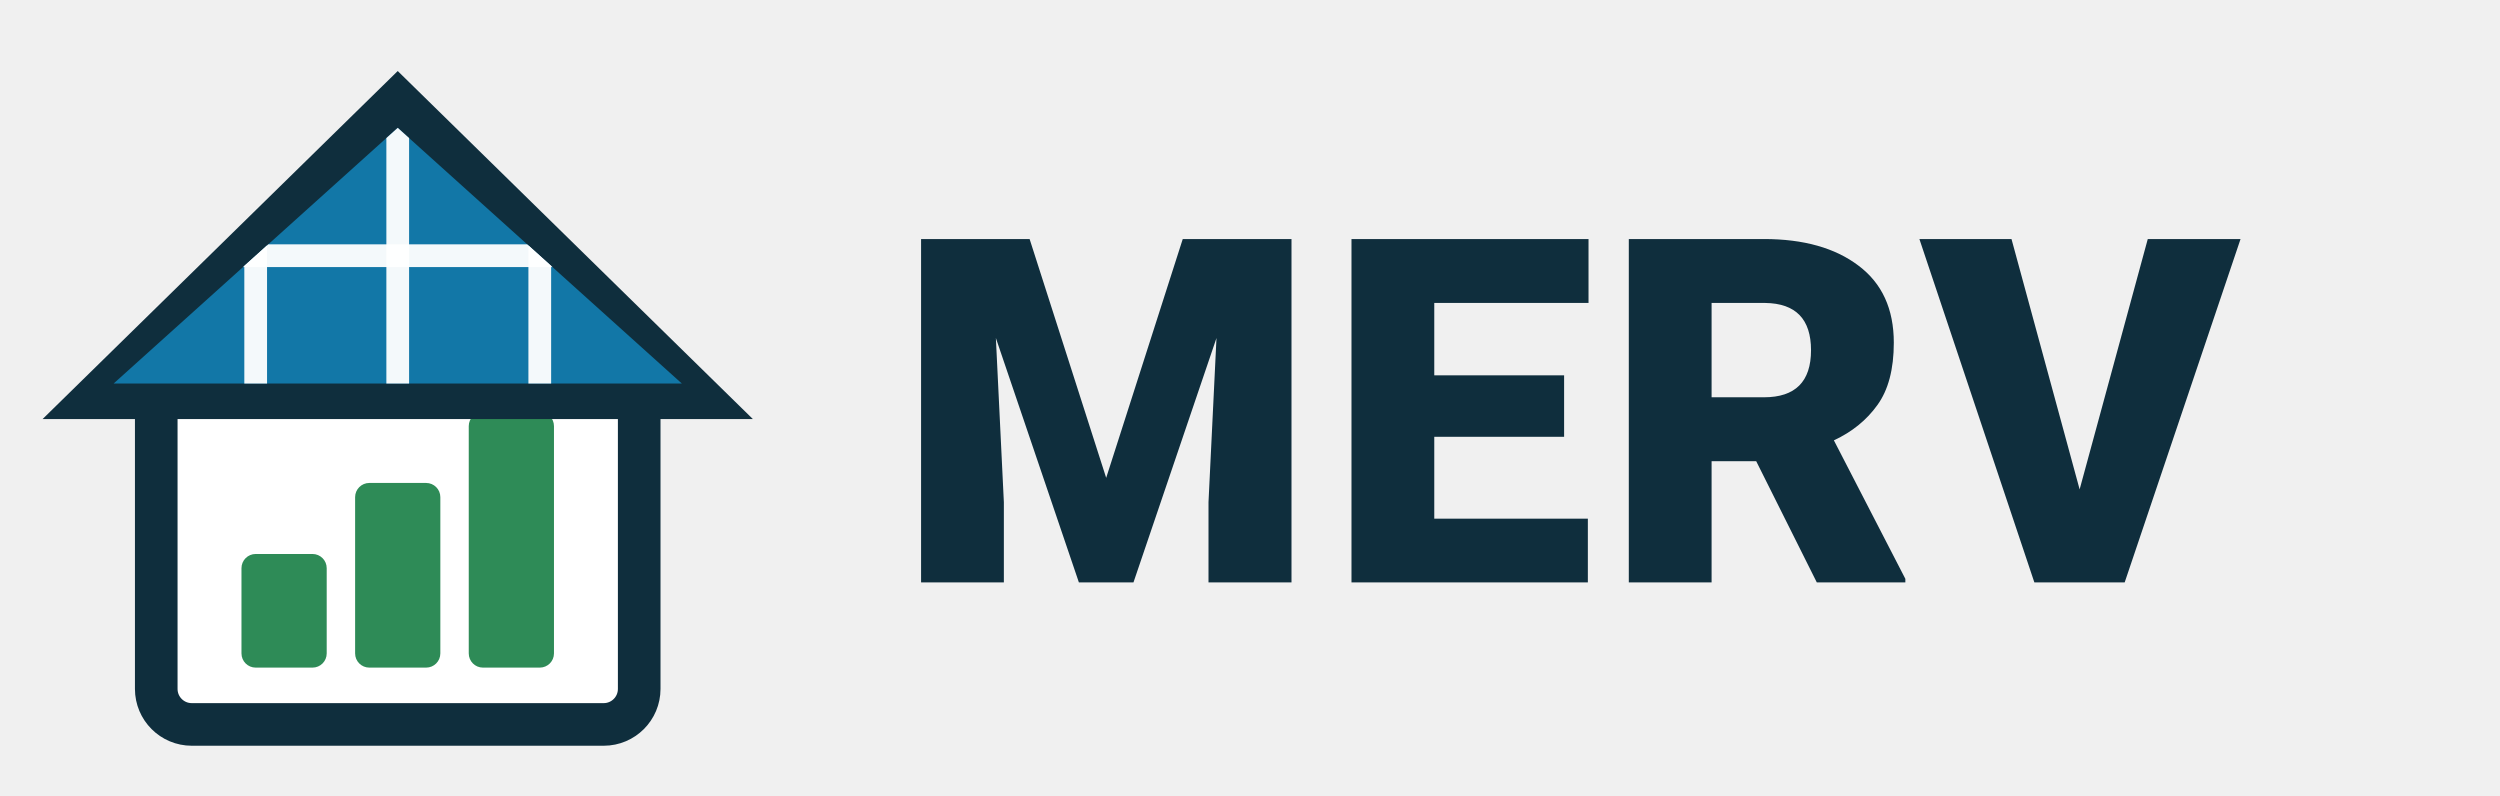
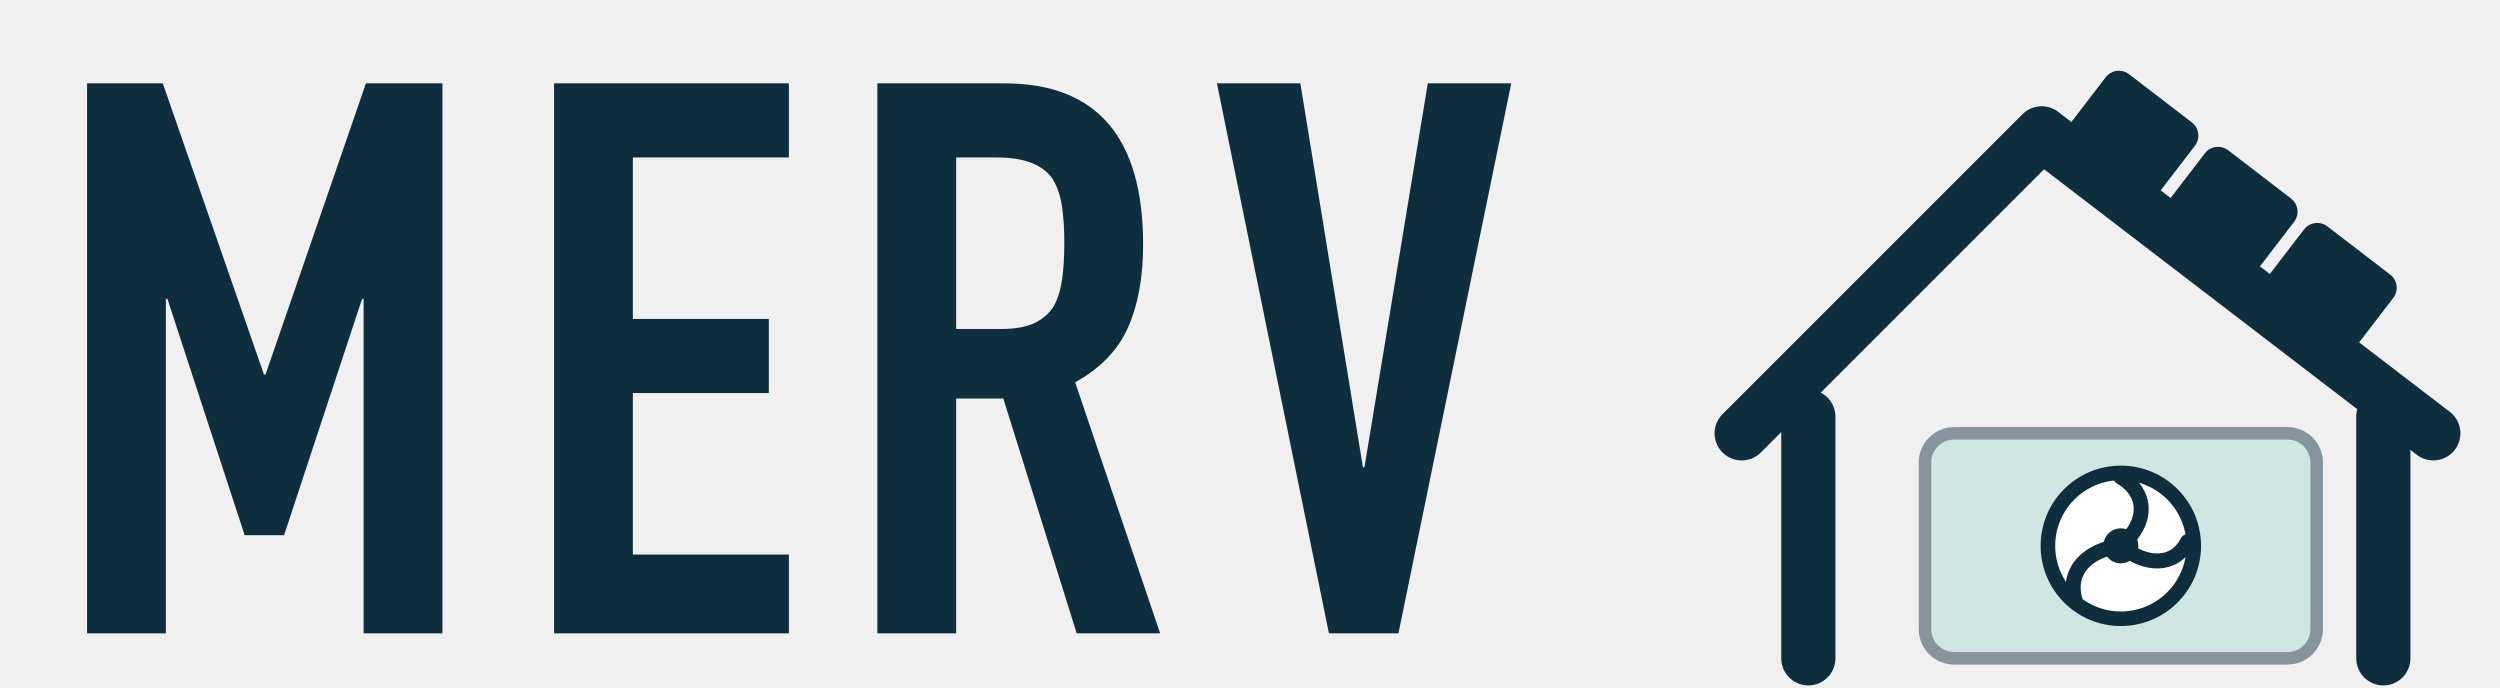
- <svg xmlns="http://www.w3.org/2000/svg" viewBox="0 0 176 56" width="176" height="56" role="img" aria-label="MERV — Measuring Renewables Uptake and Value">
-   <defs>
-     <clipPath id="roof">
-       <polygon points="8,27 28,9 48,27" />
-     </clipPath>
-   </defs>
-   <rect x="11" y="24" width="34" height="27" rx="2.5" fill="#ffffff" stroke="#0f2e3d" stroke-width="3" />
-   <rect x="17" y="39" width="6" height="8" rx="1" fill="#2e8b57" />
-   <rect x="25" y="34" width="6" height="13" rx="1" fill="#2e8b57" />
-   <rect x="33" y="29" width="6" height="18" rx="1" fill="#2e8b57" />
-   <polygon points="3,29.5 28,5 53,29.5" fill="#0f2e3d" />
-   <g clip-path="url(#roof)">
-     <rect x="8" y="9" width="40" height="18" fill="#1277a7" />
-     <g stroke="#ffffff" stroke-width="1.6" stroke-opacity="0.95">
-       <line x1="8" y1="18" x2="48" y2="18" />
-       <line x1="18" y1="9" x2="18" y2="27" />
-       <line x1="28" y1="9" x2="28" y2="27" />
-       <line x1="38" y1="9" x2="38" y2="27" />
+ <svg xmlns="http://www.w3.org/2000/svg" viewBox="0 0 600 165" width="600" height="165" role="img" aria-label="MERV — Measuring Renewables Uptake and Value">
+   <path d="M20.899 152.0V20.0H39.067L63.354 89.893H63.725L87.826 20.0H106.18V152.0H87.27V71.725H86.899L68.174 128.455H58.719L40.18 71.725H39.809V152.0ZM132.978 152.0V20.0H189.337V37.798H151.888V76.545H184.517V94.343H151.888V133.09H189.337V152.0ZM229.483 37.798V78.955H240.236Q245.242 78.955 248.208 77.565Q251.174 76.174 252.843 73.579Q254.326 70.983 254.882 67.183Q255.438 63.382 255.438 58.376Q255.438 53.371 254.882 49.57Q254.326 45.77 252.657 42.989Q249.135 37.798 239.309 37.798ZM210.573 152.0V20.0H240.978Q274.348 20.0 274.348 58.747Q274.348 70.427 270.733 78.584Q267.118 86.742 258.034 91.747L278.427 152.0H258.404L240.792 95.64H229.483V152.0ZM362.697 20.0 335.629 152.0H318.944L292.062 20.0H312.084L327.101 112.14H327.472L342.674 20.0Z" fill="#0f2e3d" />
+   <g transform="translate(412,8) scale(1.0)">
+     <path d="M22,150 V92 M160,150 V92" fill="none" stroke="#0f2e3d" stroke-width="13" stroke-linecap="round" />
+     <path d="M6,96 L78,24 L172,96" fill="none" stroke="#0f2e3d" stroke-width="13" stroke-linecap="round" stroke-linejoin="round" />
+     <g transform="translate(89.1,16.1) rotate(37.5)">
+       <rect x="0" y="-11" width="27" height="22" rx="4" fill="#0f2e3d" />
+       <rect x="30" y="-11" width="27" height="22" rx="4" fill="#0f2e3d" />
+       <rect x="60" y="-11" width="27" height="22" rx="4" fill="#0f2e3d" />
    </g>
+     <rect x="50" y="96" width="94" height="54" rx="7" fill="#cfe6e2" stroke="#87949c" stroke-width="3" />
+     <circle cx="97" cy="123" r="17.5" fill="#ffffff" stroke="#0f2e3d" stroke-width="3.5" />
+     <path d="M97,123 C104,117 103,110 97,106.5 M97,123 C89,124 84,129 86,136 M97,123 C103,128 110,128 113,122" fill="none" stroke="#0f2e3d" stroke-width="3.6" stroke-linecap="round" />
+     <circle cx="97" cy="123" r="4.2" fill="#0f2e3d" />
  </g>
-   <text x="63" y="41" font-family="-apple-system, BlinkMacSystemFont, &quot;Segoe UI&quot;, Roboto, &quot;Helvetica Neue&quot;, Arial, sans-serif" font-size="34" font-weight="800" letter-spacing="0.5" fill="#0f2e3d">MERV</text>
</svg>
